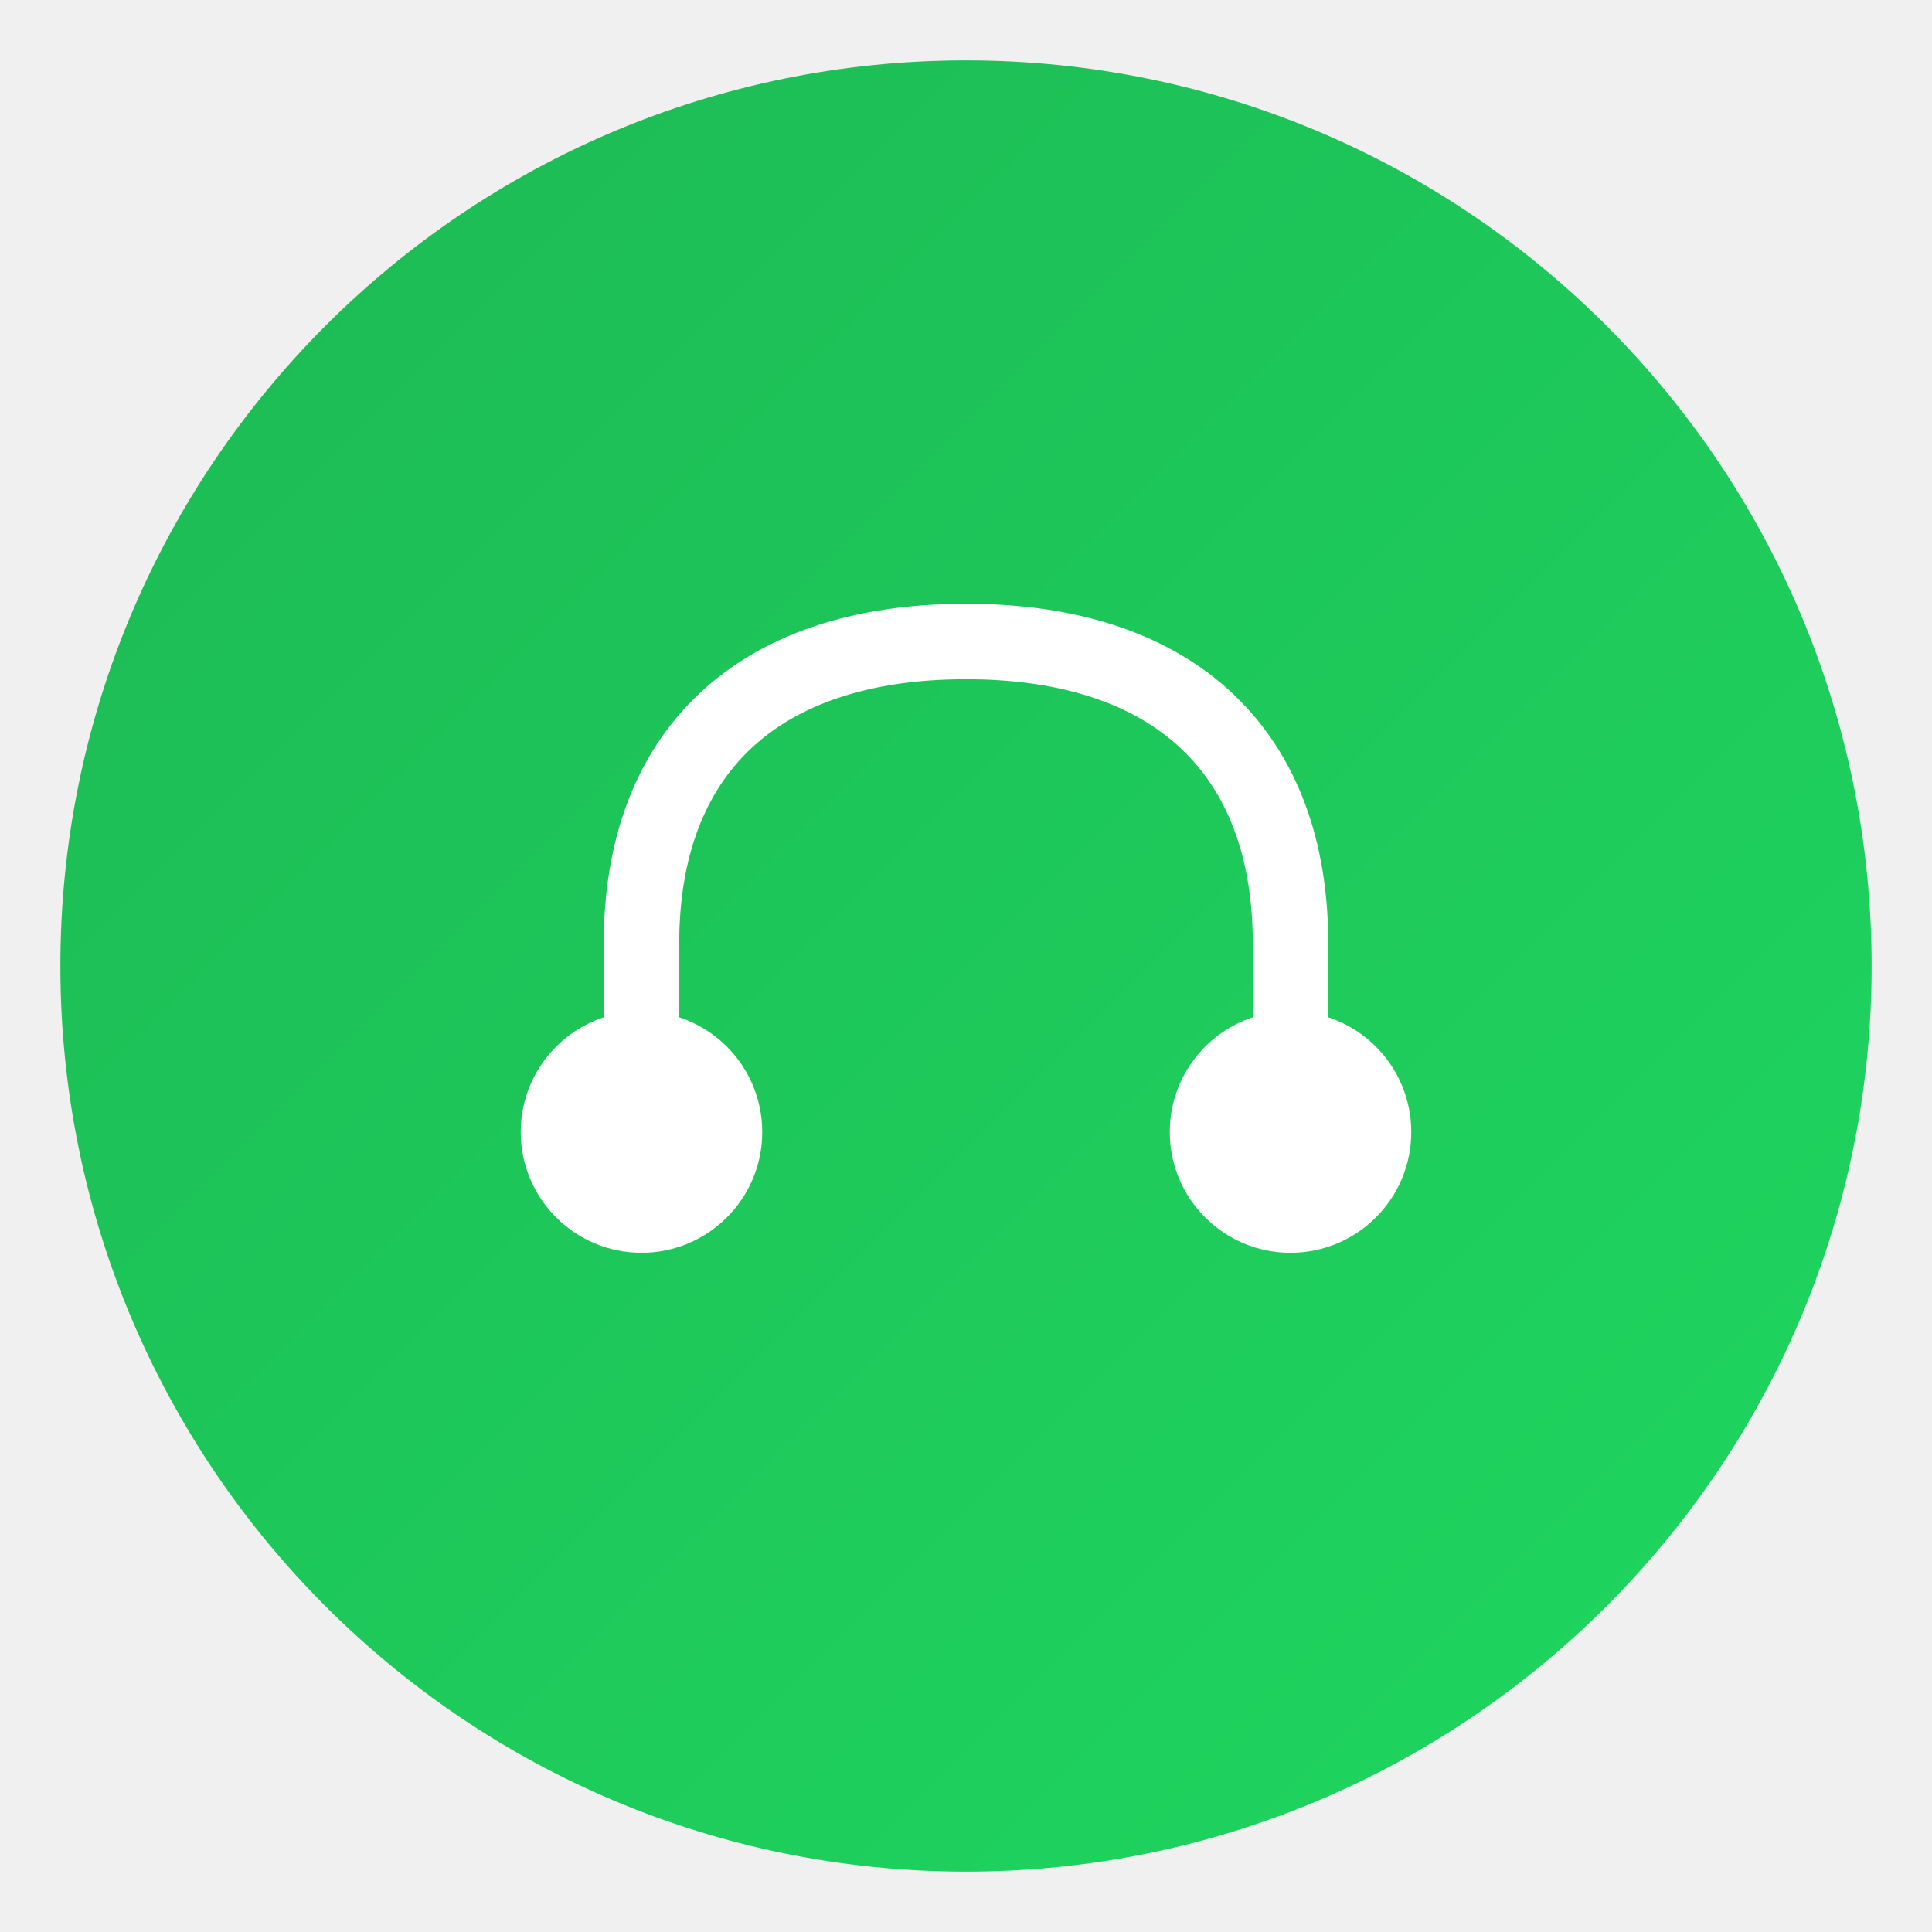
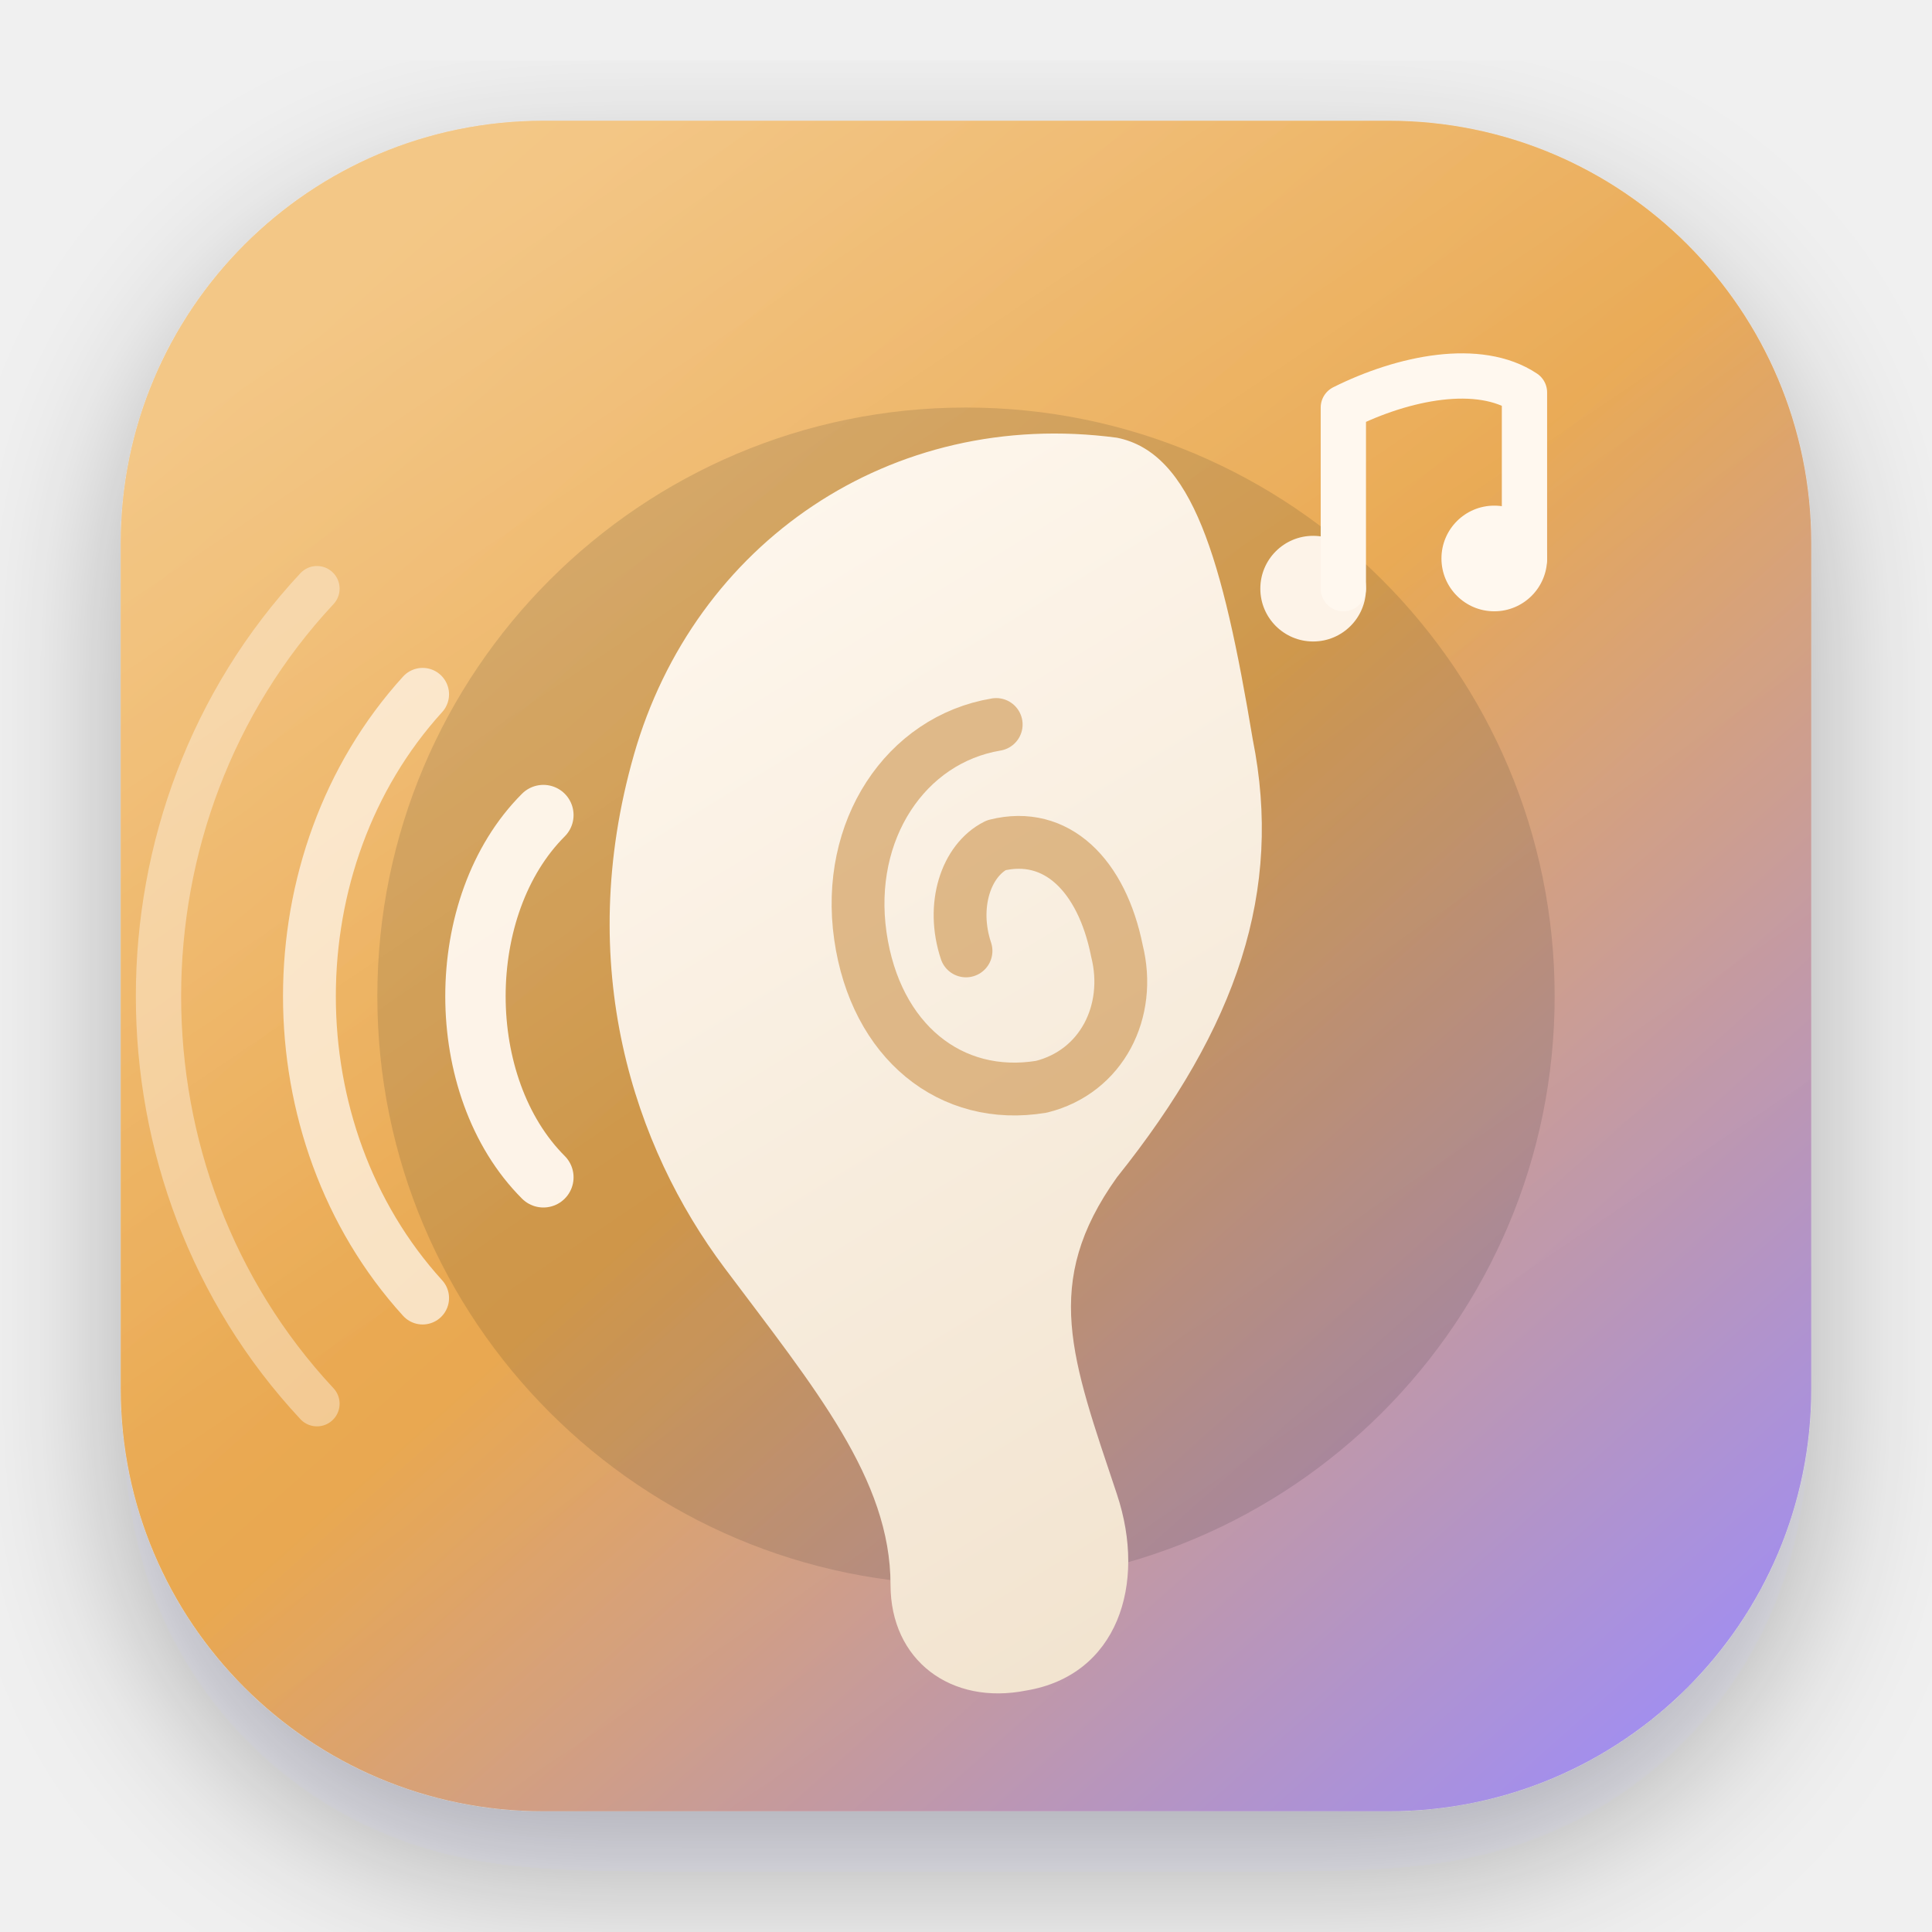
- <svg xmlns="http://www.w3.org/2000/svg" viewBox="0 0 256 256" width="256" height="256">
+ <svg xmlns="http://www.w3.org/2000/svg" viewBox="0 0 256 256" fill="none" role="img" aria-label="AurisLeft">
  <defs>
-     <linearGradient id="grad1" x1="0%" y1="0%" x2="100%" y2="100%">
-       <stop offset="0%" stop-color="#1DB954" />
-       <stop offset="100%" stop-color="#1ed760" />
+     <linearGradient id="al-bg" x1="32" y1="20" x2="228" y2="240" gradientUnits="userSpaceOnUse">
+       <stop offset="0%" stop-color="#F0B35A" />
+       <stop offset="48%" stop-color="#E8A54B" />
+       <stop offset="100%" stop-color="#9B8CFF" />
    </linearGradient>
+     <linearGradient id="al-sheen" x1="64" y1="28" x2="180" y2="200" gradientUnits="userSpaceOnUse">
+       <stop offset="0%" stop-color="#FFFFFF" stop-opacity="0.28" />
+       <stop offset="55%" stop-color="#FFFFFF" stop-opacity="0.04" />
+       <stop offset="100%" stop-color="#FFFFFF" stop-opacity="0" />
+     </linearGradient>
+     <linearGradient id="al-ear" x1="88" y1="56" x2="176" y2="200" gradientUnits="userSpaceOnUse">
+       <stop offset="0%" stop-color="#FFF8EF" />
+       <stop offset="100%" stop-color="#F2E4D0" />
+     </linearGradient>
+     <filter id="al-soft" x="-20%" y="-20%" width="140%" height="140%">
+       <feDropShadow dx="0" dy="8" stdDeviation="10" flood-color="#0C0E12" flood-opacity="0.28" />
+     </filter>
  </defs>
-   <circle cx="128" cy="128" r="120" fill="url(#grad1)" />
-   <path d="M85 150 L85 125 C85 100, 100 85, 128 85 C156 85, 171 100, 171 125 L171 150" stroke="white" stroke-width="10" stroke-linecap="round" fill="none" />
-   <circle cx="85" cy="150" r="16" fill="white" />
-   <circle cx="171" cy="150" r="16" fill="white" />
+   <rect x="16" y="16" width="224" height="224" rx="56" fill="url(#al-bg)" filter="url(#al-soft)" />
+   <rect x="16" y="16" width="224" height="224" rx="56" fill="url(#al-sheen)" />
+   <circle cx="128" cy="132" r="78" fill="#0C0E12" opacity="0.12" />
+   <path d="M148 58        C118 54 92 72 84 100        C76 128 84 152 96 168        C108 184 118 196 118 210        C118 220 126 226 136 224        C148 222 152 210 148 198        C142 180 138 170 148 156        C164 136 170 118 166 98        C162 74 158 60 148 58Z" fill="url(#al-ear)" />
+   <path d="M132 96        C120 98 112 110 114 124        C116 138 126 146 138 144        C146 142 150 134 148 126        C146 116 140 110 132 112        C128 114 126 120 128 126" stroke="#C98B3E" stroke-width="7" stroke-linecap="round" stroke-linejoin="round" fill="none" opacity="0.55" />
+   <path d="M72 108 C60 120 60 144 72 156" stroke="#FFF8EF" stroke-width="8" stroke-linecap="round" opacity="0.95" />
+   <path d="M56 92 C36 114 36 150 56 172" stroke="#FFF8EF" stroke-width="7" stroke-linecap="round" opacity="0.72" />
+   <path d="M42 78 C14 108 14 156 42 186" stroke="#FFF8EF" stroke-width="6" stroke-linecap="round" opacity="0.42" />
+   <circle cx="174" cy="78" r="7" fill="#FFF8EF" opacity="0.95" />
+   <path d="M178 78 V54 C186 50 196 48 202 52 V74" stroke="#FFF8EF" stroke-width="6" stroke-linecap="round" stroke-linejoin="round" />
+   <circle cx="198" cy="74" r="7" fill="#FFF8EF" />
</svg>
